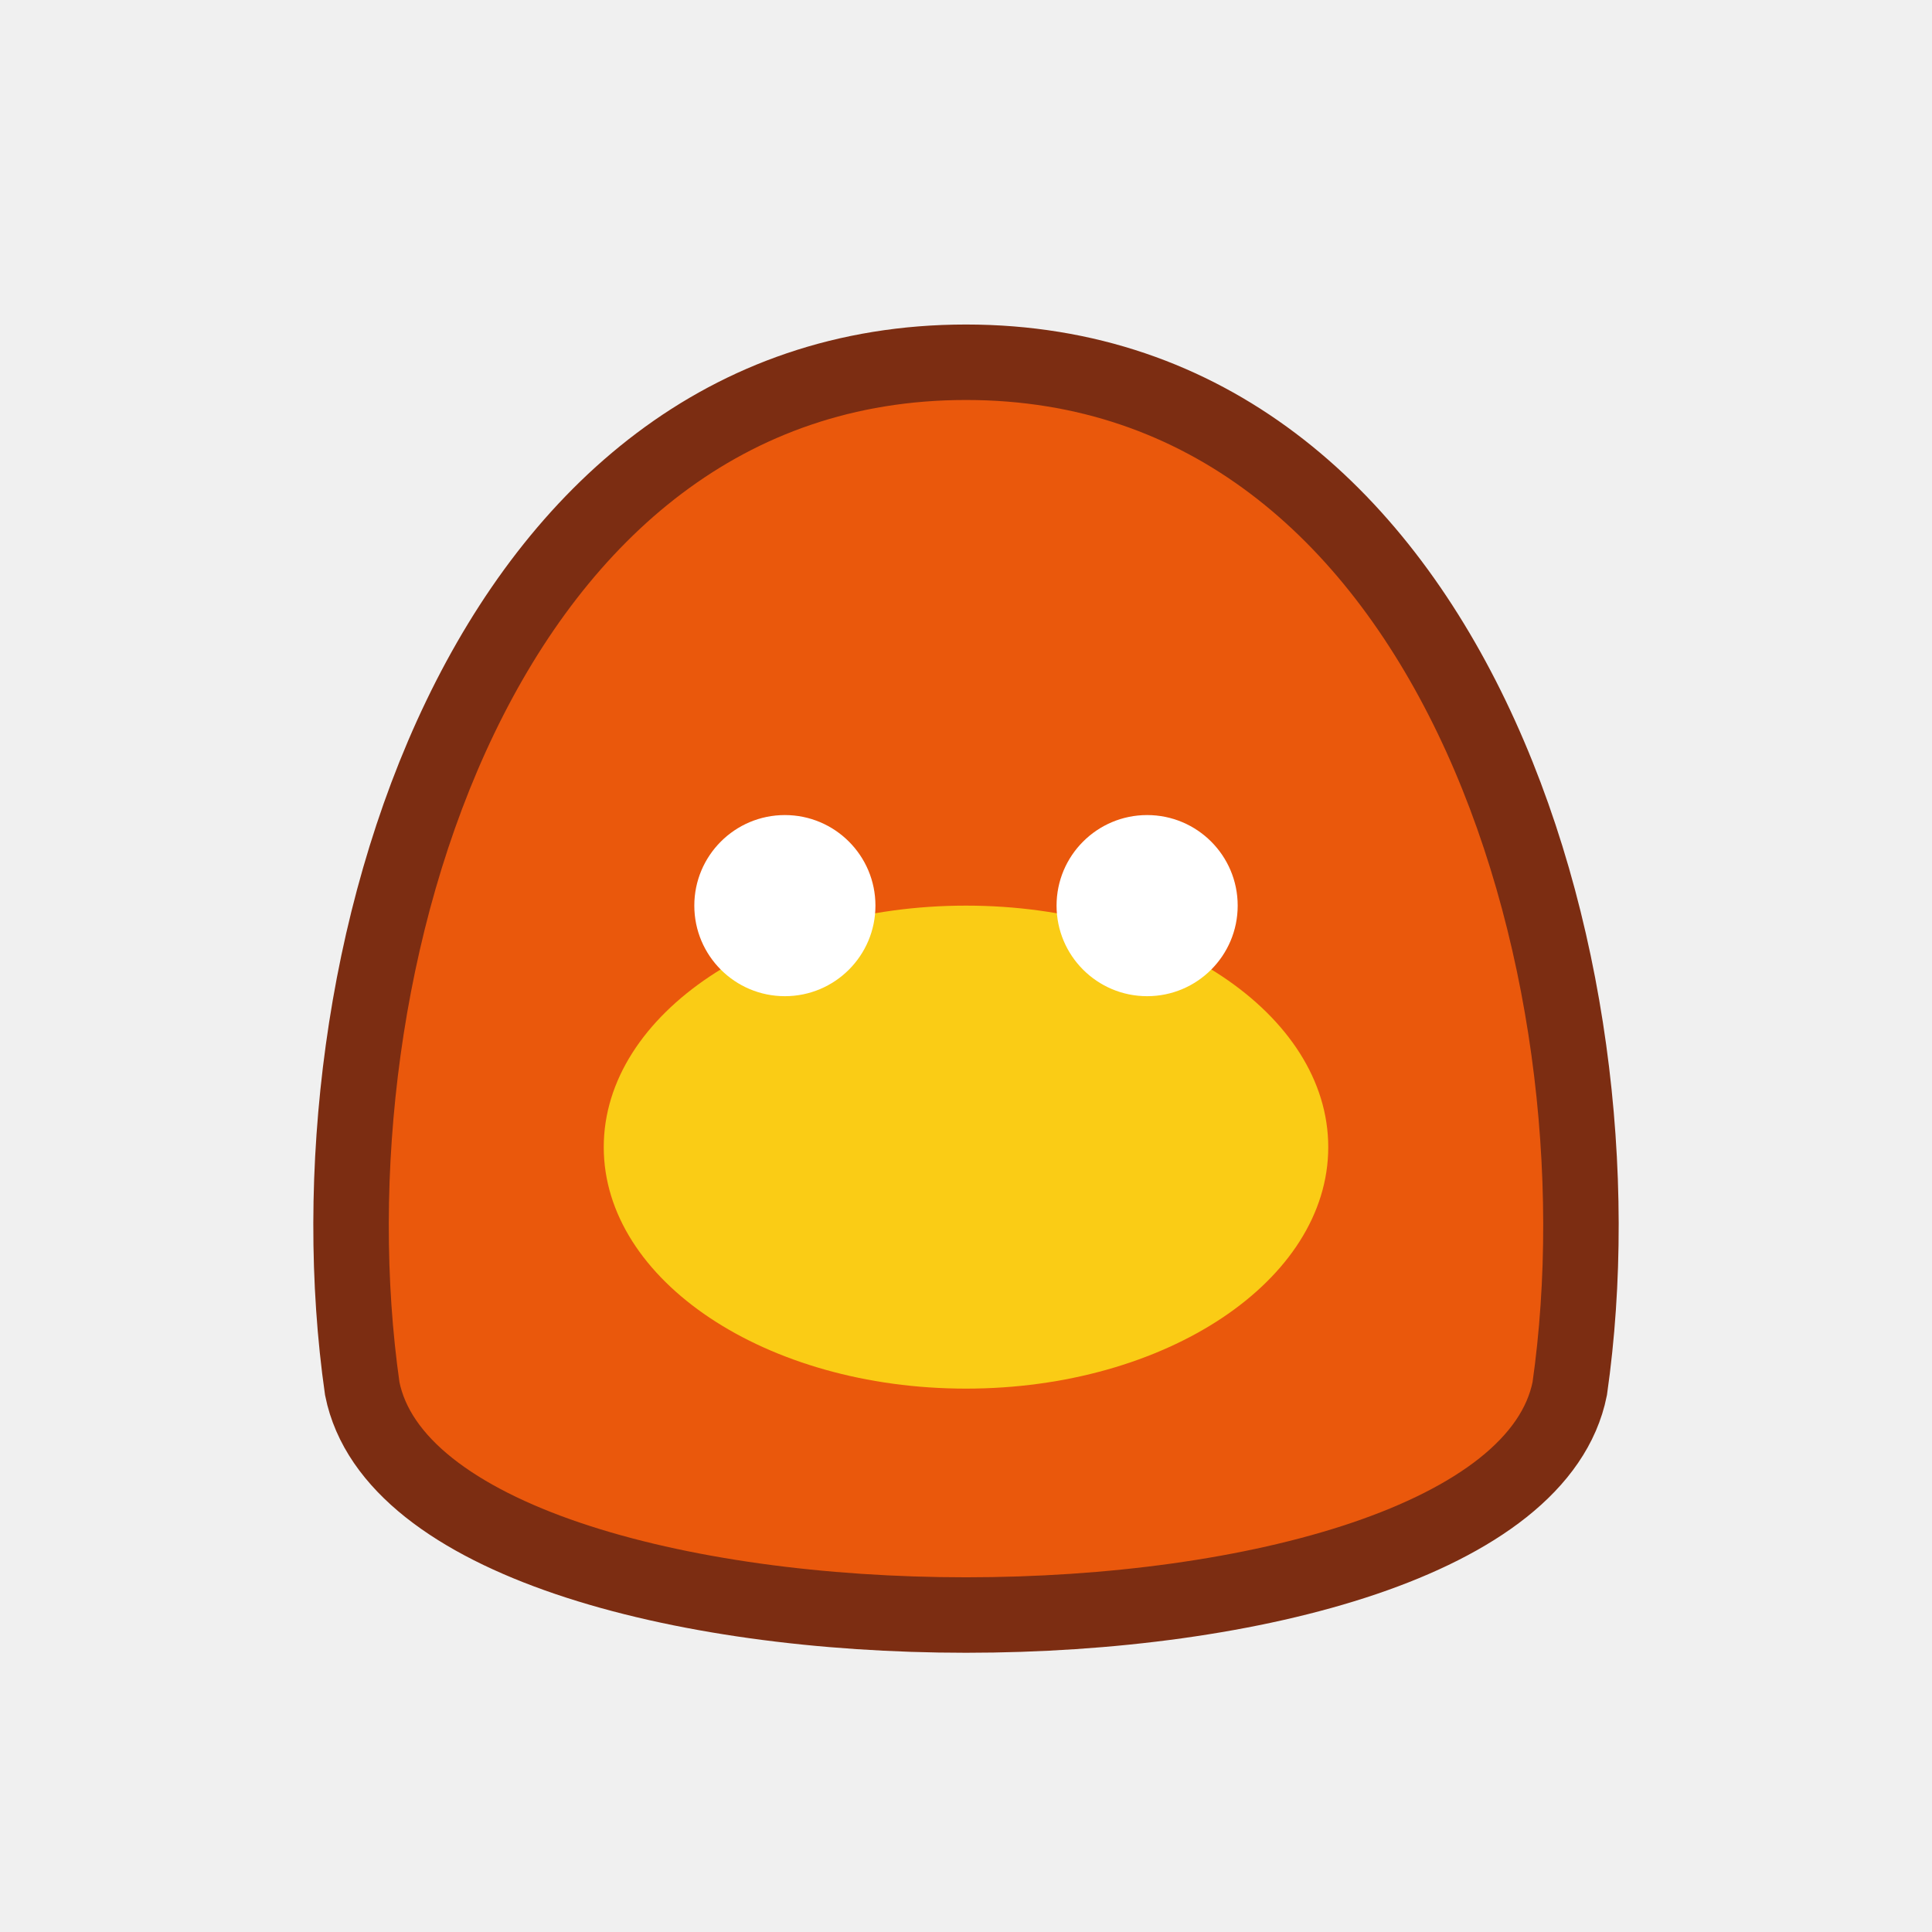
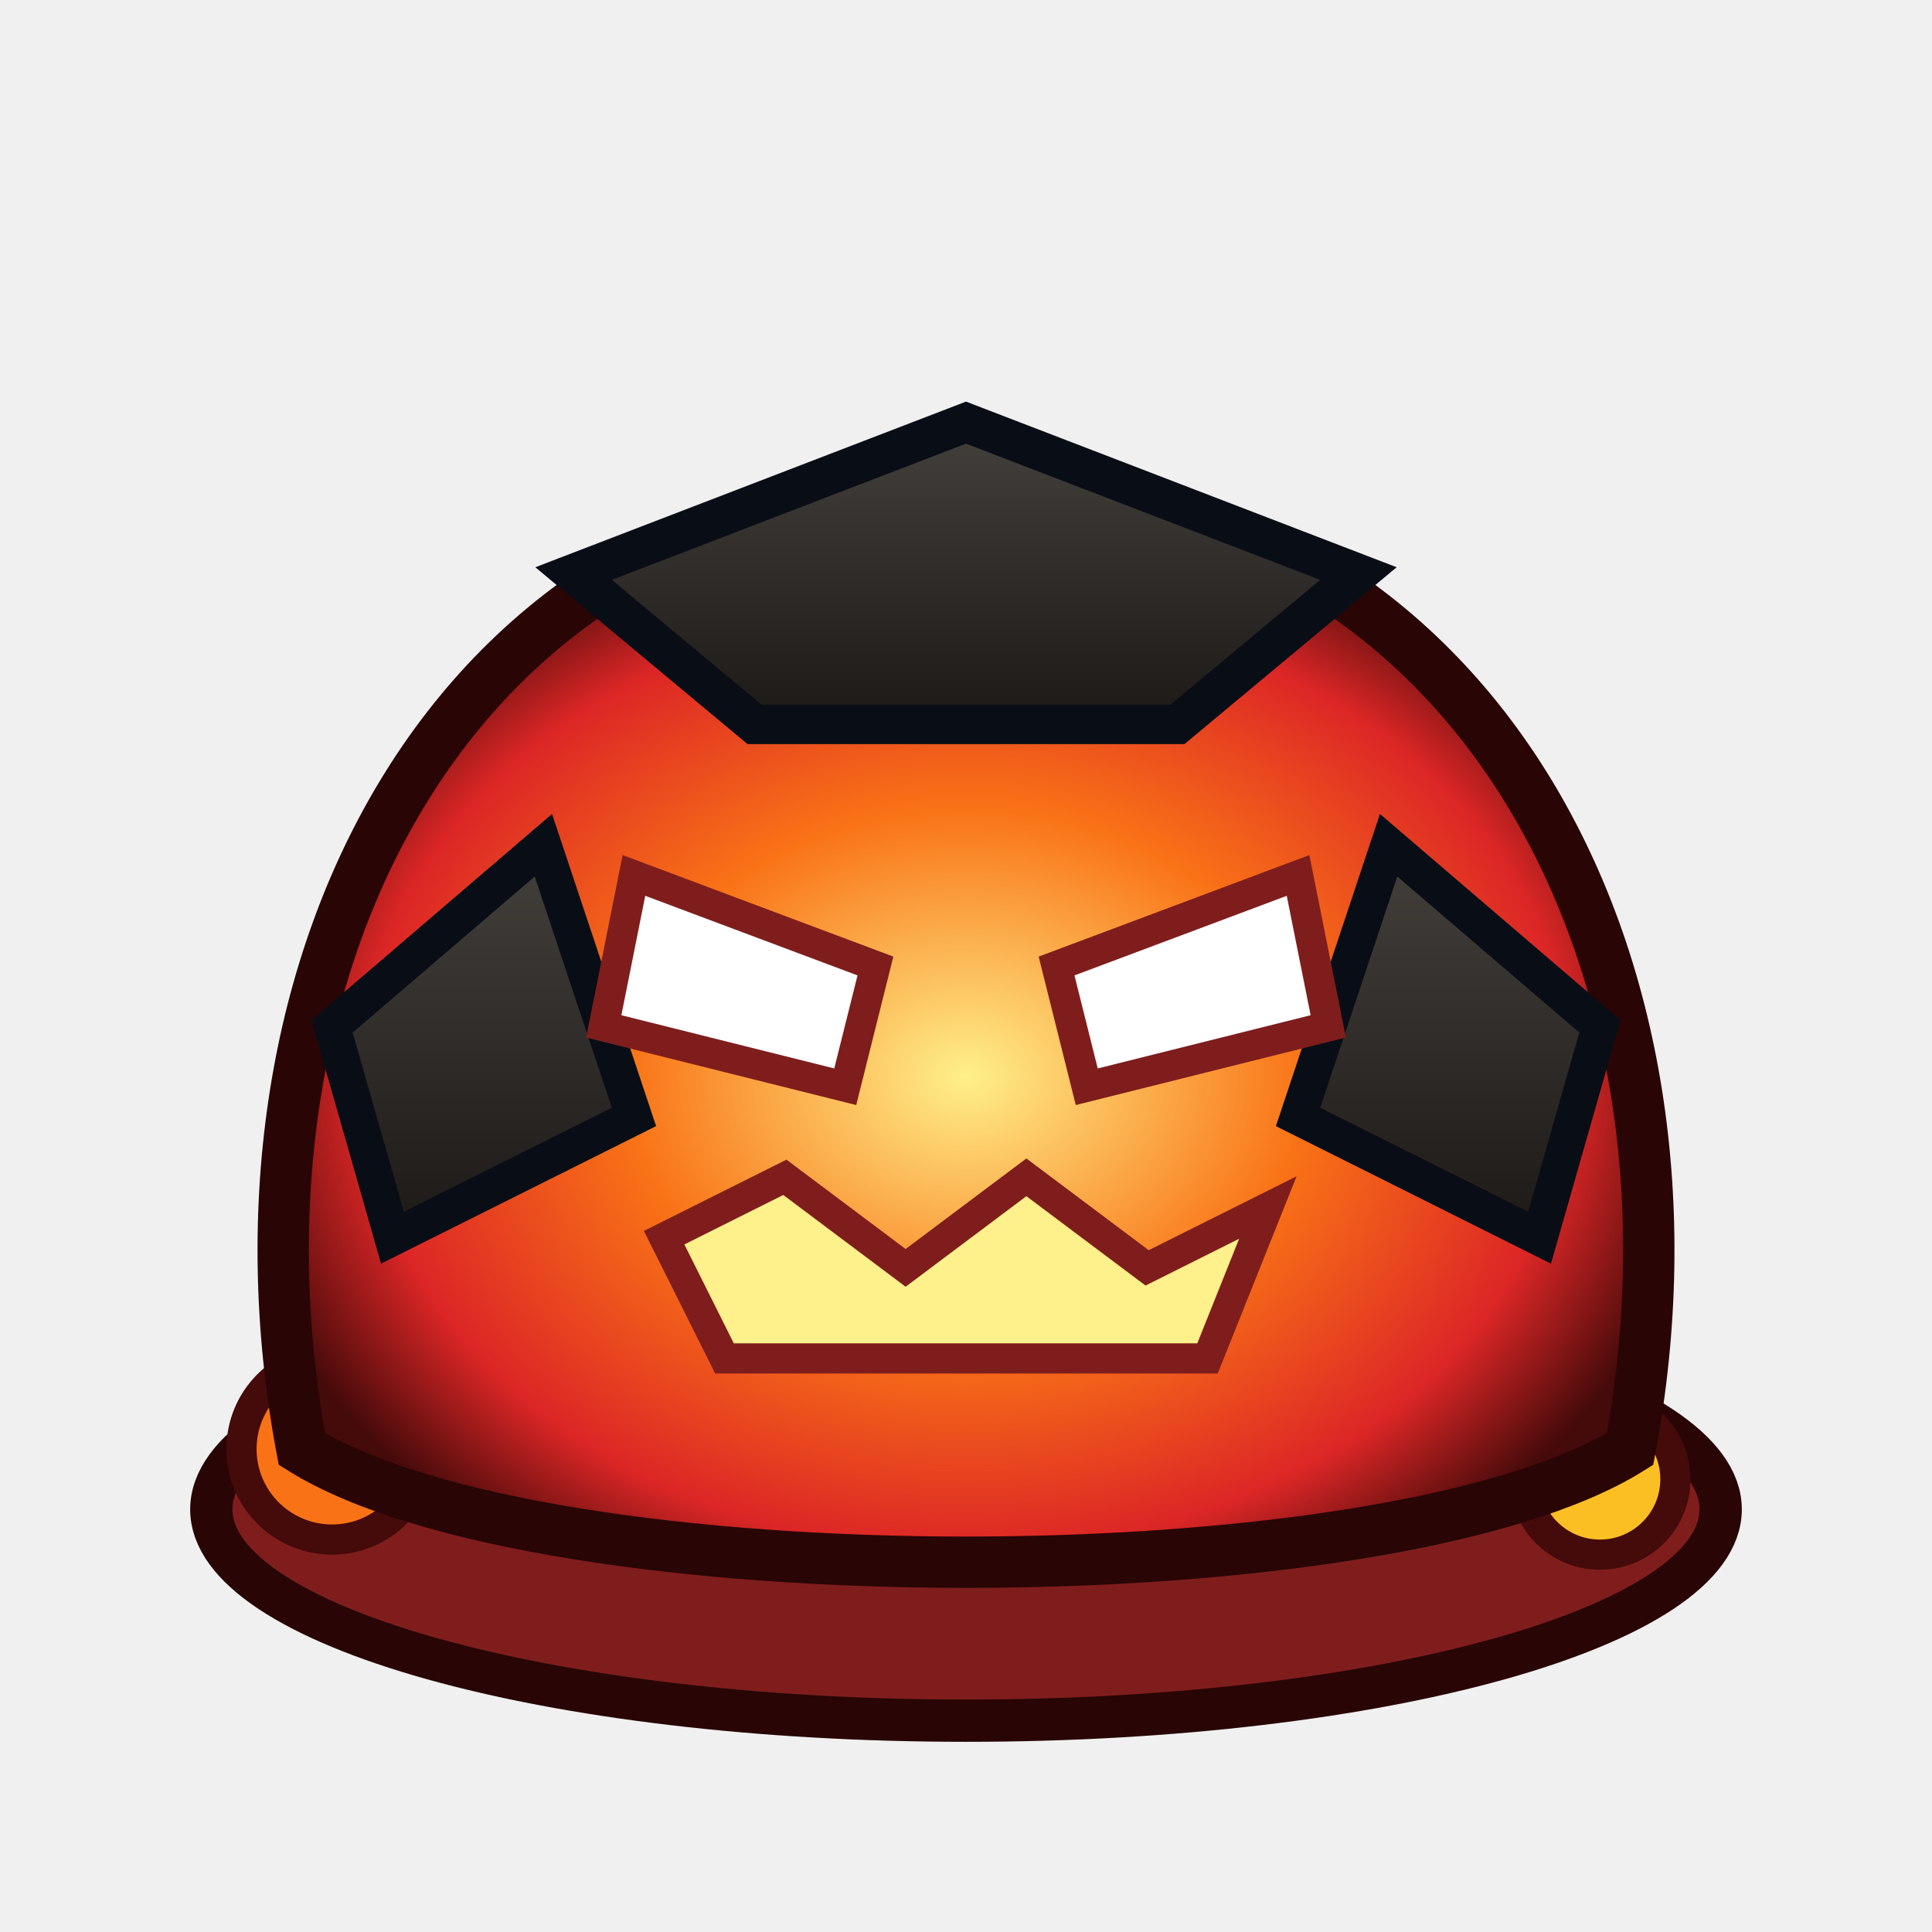
- <svg xmlns="http://www.w3.org/2000/svg" width="32" height="32" viewBox="0 0 64 64">
-   <path d="M 32 12 C 16 12, 10 32, 12 46 C 14 56, 50 56, 52 46 C 54 32, 48 12, 32 12 Z" fill="#ea580c" stroke="#7c2d12" stroke-width="2.5" />
-   <ellipse cx="32" cy="38" rx="12" ry="8" fill="#facc15" />
-   <circle cx="26" cy="30" r="3" fill="#ffffff" />
-   <circle cx="38" cy="30" r="3" fill="#ffffff" />
+ <svg xmlns="http://www.w3.org/2000/svg" width="48" height="48" viewBox="0 0 64 64">
+   <defs>
+     <radialGradient id="magmaBody" cx="50%" cy="55%" r="55%">
+       <stop offset="0%" stop-color="#fef08a" />
+       <stop offset="45%" stop-color="#f97316" />
+       <stop offset="80%" stop-color="#dc2626" />
+       <stop offset="100%" stop-color="#450a0a" />
+     </radialGradient>
+     <linearGradient id="obsidianCrust" x1="0%" y1="0%" x2="0%" y2="100%">
+       <stop offset="0%" stop-color="#44403c" />
+       <stop offset="100%" stop-color="#1c1917" />
+     </linearGradient>
+   </defs>
+   <ellipse cx="32" cy="50" rx="25" ry="7" fill="#7f1d1d" stroke="#290505" stroke-width="1.4" />
+   <circle cx="11" cy="48" r="3" fill="#f97316" stroke="#450a0a" stroke-width="1" />
+   <circle cx="53" cy="49" r="2.5" fill="#fbbf24" stroke="#450a0a" stroke-width="1" />
+   <path d="M 10 48 C 7 32 15 16 32 16 C 49 16 57 32 54 48 C 46 53 18 53 10 48 Z" fill="url(#magmaBody)" stroke="#290505" stroke-width="1.7" />
+   <polygon points="19,19 32,14 45,19 39,24 25,24" fill="url(#obsidianCrust)" stroke="#090d16" stroke-width="1.3" />
+   <polygon points="11,34 18,28 21,37 13,41" fill="url(#obsidianCrust)" stroke="#090d16" stroke-width="1.2" />
+   <polygon points="53,34 46,28 43,37 51,41" fill="url(#obsidianCrust)" stroke="#090d16" stroke-width="1.2" />
+   <polygon points="21,29 29,32 28,36 20,34" fill="#ffffff" stroke="#7f1d1d" stroke-width="1" />
+   <polygon points="43,29 35,32 36,36 44,34" fill="#ffffff" stroke="#7f1d1d" stroke-width="1" />
+   <path d="M 22 41 L 26 39 L 30 42 L 34 39 L 38 42 L 42 40 L 40 45 L 24 45 Z" fill="#fef08a" stroke="#7f1d1d" stroke-width="1" />
</svg>
